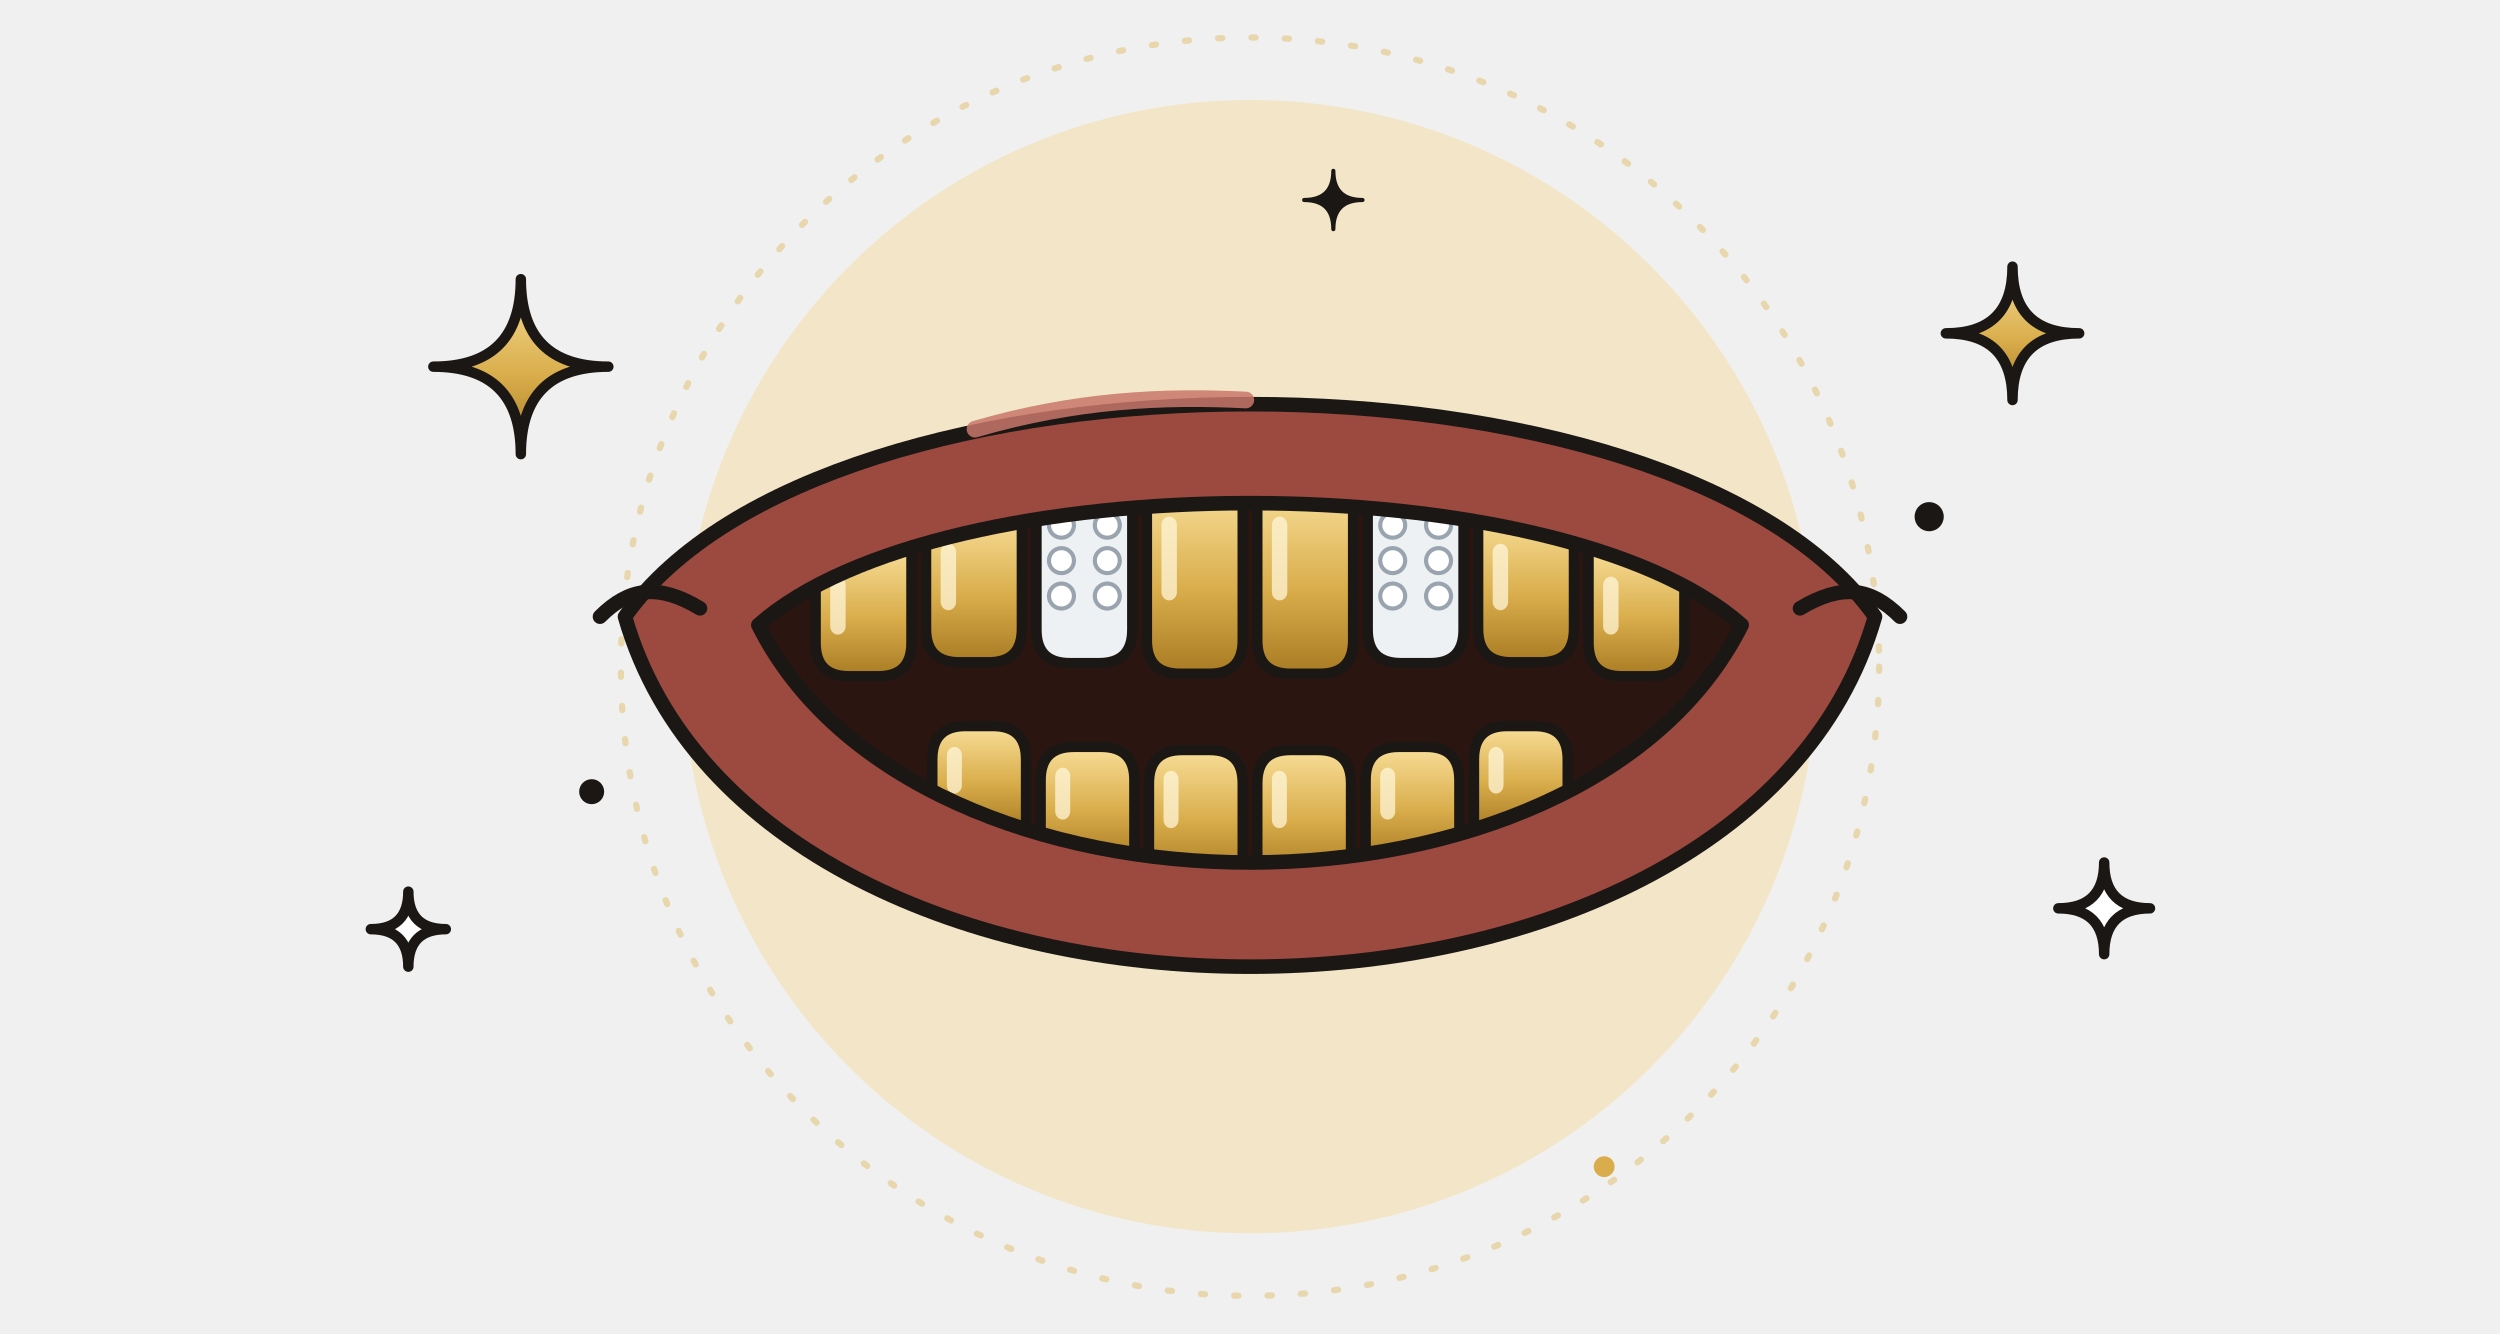
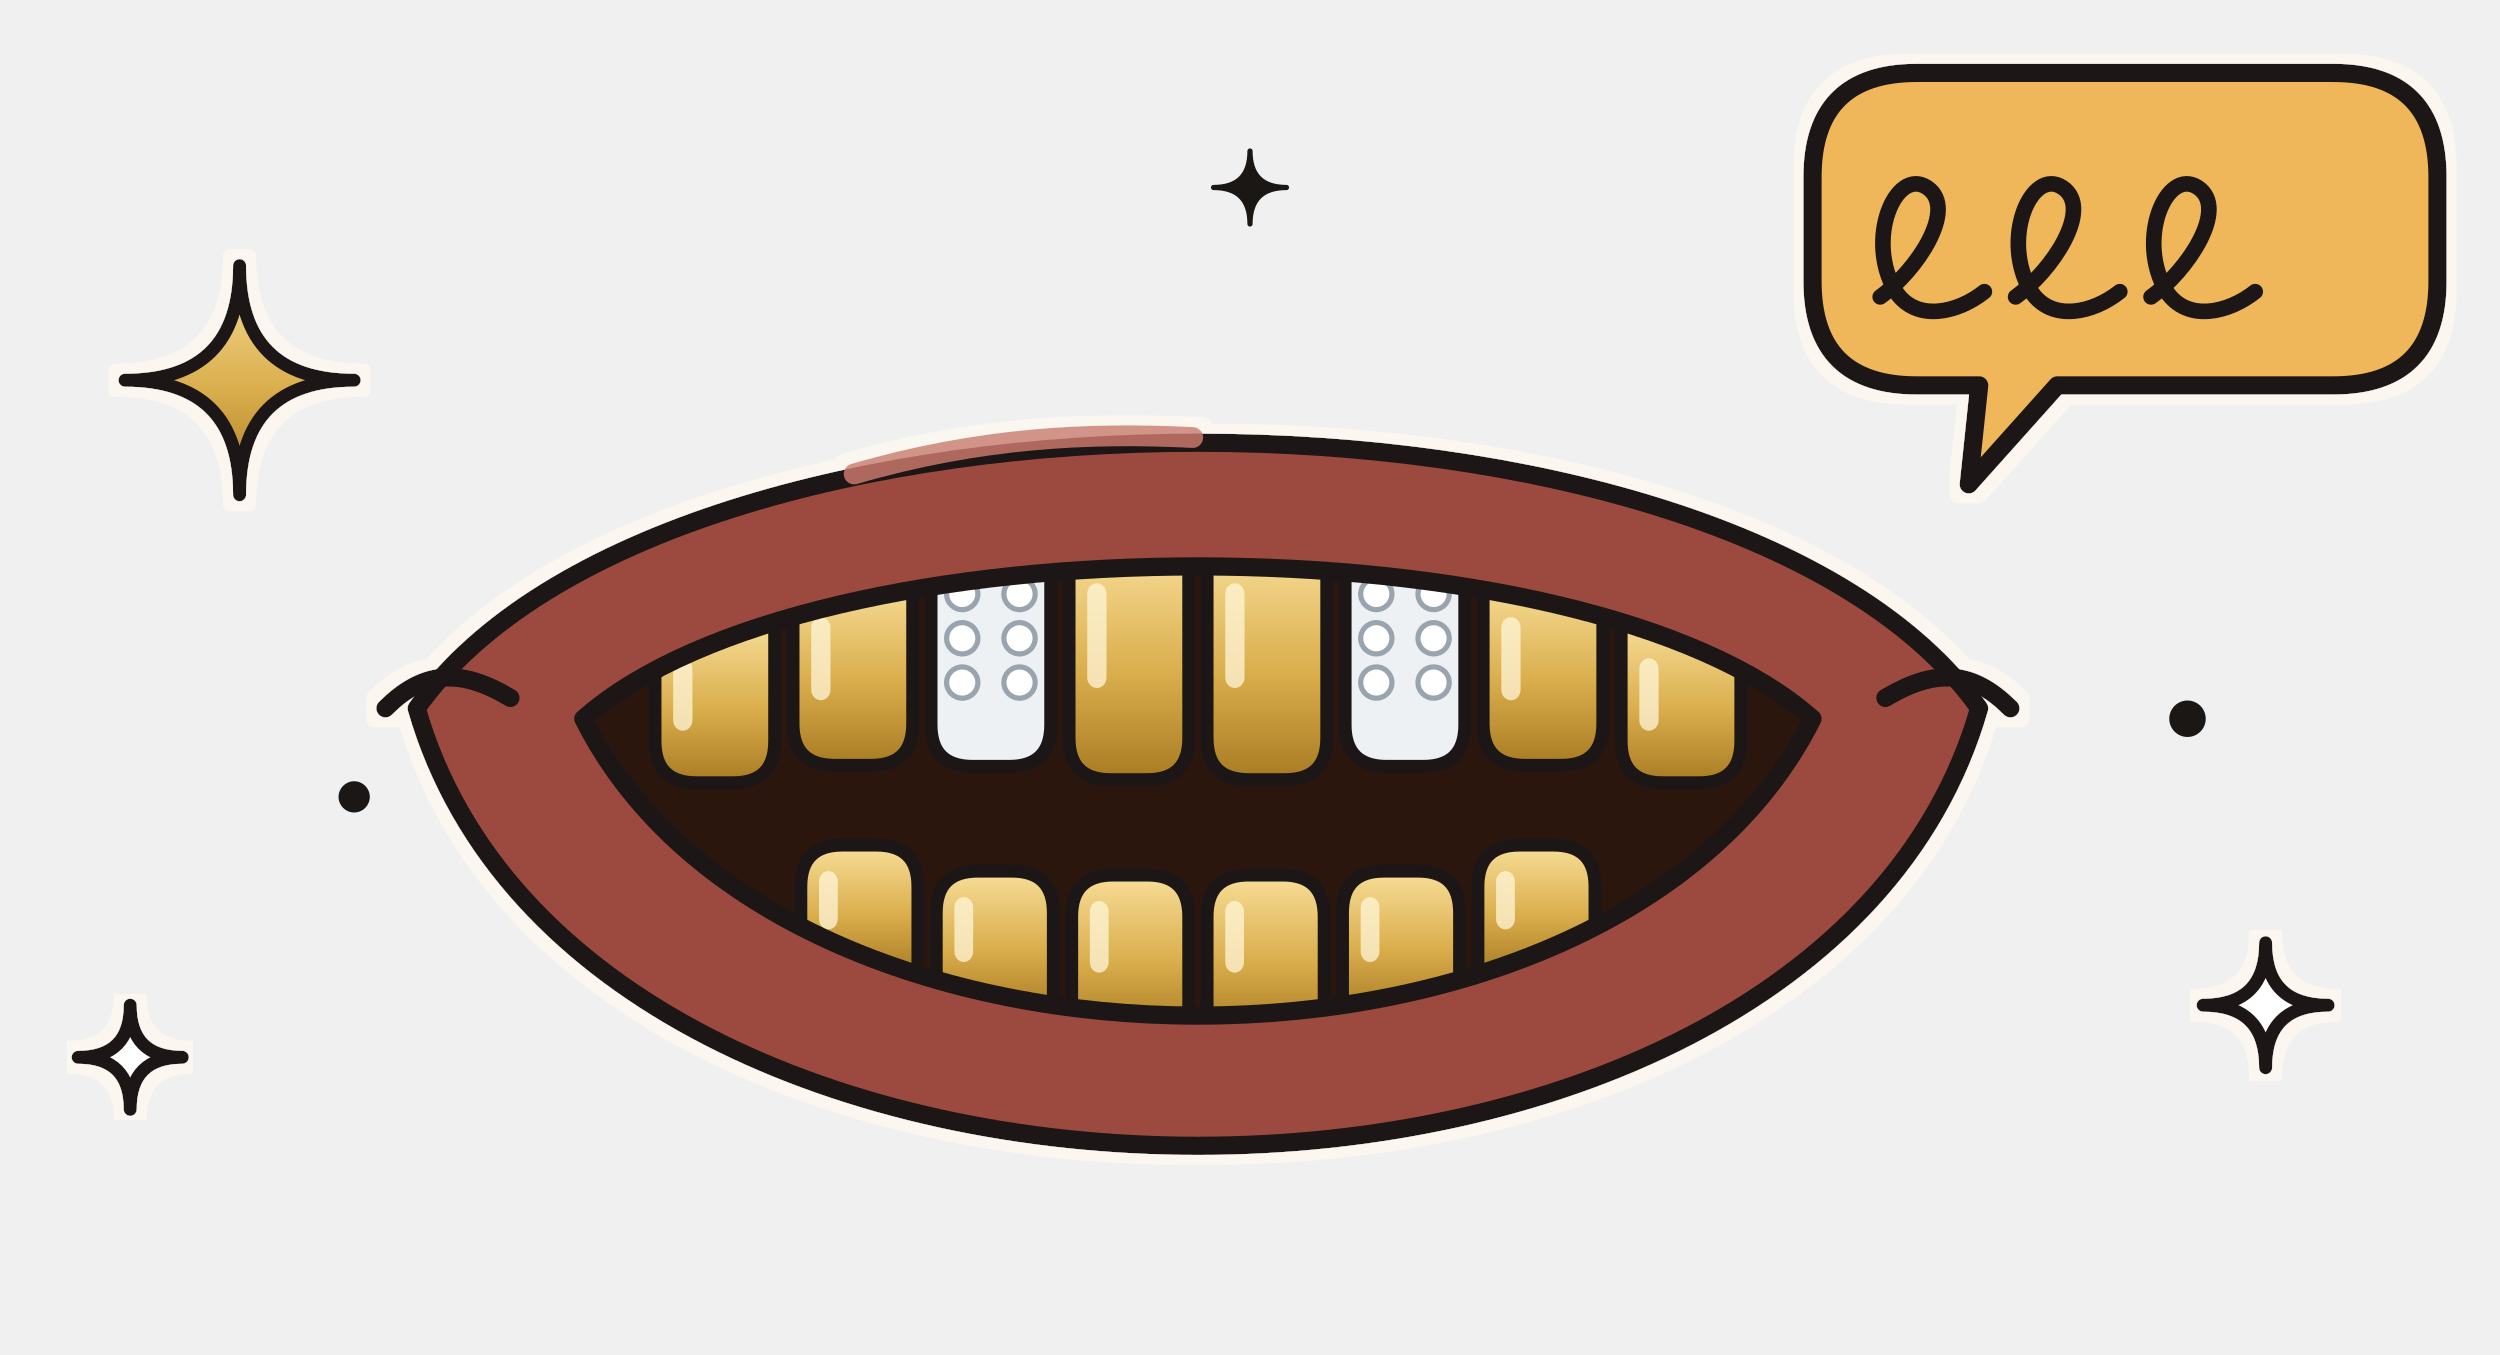
- <svg xmlns="http://www.w3.org/2000/svg" viewBox="0 0 1200 640" width="1200" height="640">
+ <svg xmlns="http://www.w3.org/2000/svg" viewBox="140 24 960 520" width="960" height="520">
  <defs>
    <linearGradient id="gold" x1="0" y1="0" x2="0" y2="1">
      <stop offset="0" stop-color="#f8de98" />
      <stop offset=".55" stop-color="#d9ad4b" />
      <stop offset="1" stop-color="#a87b23" />
    </linearGradient>
    <clipPath id="mouth">
      <path d="M364,300 C452,222 748,222 836,300L836,300 C760,452 440,452 364,300Z" />
    </clipPath>
+     <filter id="sticker" x="-10%" y="-10%" width="120%" height="120%">
+       <feMorphology in="SourceAlpha" operator="dilate" radius="14" result="grown" />
+       <feFlood flood-color="#fbf7f0" />
+       <feComposite in2="grown" operator="in" result="edge" />
+       <feMerge>
+         <feMergeNode in="edge" />
+         <feMergeNode in="SourceGraphic" />
+       </feMerge>
+     </filter>
  </defs>
-   <circle cx="600" cy="320" r="272" fill="#f3e6c8" />
-   <circle cx="600" cy="320" r="302" fill="none" stroke="#e8d6ac" stroke-width="3" stroke-dasharray="2 14" stroke-linecap="round" />
-   <path d="M300 296C396 160 804 160 900 296C836 520 364 520 300 296Z" fill="#9c4a3f" stroke="#1b1714" stroke-width="7" stroke-linejoin="round" />
-   <path d="M364,300 C452,222 748,222 836,300L836,300 C760,452 440,452 364,300Z" fill="#2a1511" />
-   <g clip-path="url(#mouth)">
-     <path d="M391.5 262.8L437.5 262.8L437.5 308.6Q437.5 324.6 421.5 324.6L407.5 324.6Q391.5 324.6 391.5 308.6Z" fill="url(#gold)" stroke="#1b1714" stroke-width="5" stroke-linejoin="round" />
-     <rect x="398.5" y="276.8" width="7.4" height="27.8" rx="4" fill="#fff6d8" opacity=".75" />
-     <path d="M444.5 247L490.5 247L490.5 301.9Q490.5 317.9 474.5 317.9L460.5 317.9Q444.5 317.9 444.5 301.9Z" fill="url(#gold)" stroke="#1b1714" stroke-width="5" stroke-linejoin="round" />
-     <rect x="451.5" y="261" width="7.4" height="31.9" rx="4" fill="#fff6d8" opacity=".75" />
-     <path d="M497.5 238.1L543.5 238.1L543.5 302.3Q543.5 318.3 527.5 318.3L513.5 318.3Q497.5 318.3 497.5 302.3Z" fill="#eef1f4" stroke="#1b1714" stroke-width="5" stroke-linejoin="round" />
-     <circle cx="509.5" cy="252.1" r="6" fill="#ffffff" stroke="#9aa4ae" stroke-width="2" />
-     <circle cx="531.5" cy="252.1" r="6" fill="#ffffff" stroke="#9aa4ae" stroke-width="2" />
-     <circle cx="509.5" cy="269.1" r="6" fill="#ffffff" stroke="#9aa4ae" stroke-width="2" />
-     <circle cx="531.5" cy="269.1" r="6" fill="#ffffff" stroke="#9aa4ae" stroke-width="2" />
-     <circle cx="509.5" cy="286.1" r="6" fill="#ffffff" stroke="#9aa4ae" stroke-width="2" />
-     <circle cx="531.5" cy="286.1" r="6" fill="#ffffff" stroke="#9aa4ae" stroke-width="2" />
-     <path d="M550.5 234L596.5 234L596.5 307.4Q596.5 323.4 580.5 323.4L566.5 323.4Q550.5 323.4 550.5 307.4Z" fill="url(#gold)" stroke="#1b1714" stroke-width="5" stroke-linejoin="round" />
-     <rect x="557.5" y="248" width="7.4" height="40.2" rx="4" fill="#fff6d8" opacity=".75" />
-     <path d="M603.5 234L649.5 234L649.5 307.4Q649.5 323.4 633.5 323.4L619.5 323.4Q603.5 323.4 603.5 307.4Z" fill="url(#gold)" stroke="#1b1714" stroke-width="5" stroke-linejoin="round" />
-     <rect x="610.5" y="248" width="7.4" height="40.2" rx="4" fill="#fff6d8" opacity=".75" />
-     <path d="M656.5 238.1L702.5 238.1L702.5 302.3Q702.5 318.3 686.5 318.3L672.5 318.3Q656.5 318.3 656.5 302.3Z" fill="#eef1f4" stroke="#1b1714" stroke-width="5" stroke-linejoin="round" />
-     <circle cx="668.5" cy="252.1" r="6" fill="#ffffff" stroke="#9aa4ae" stroke-width="2" />
-     <circle cx="690.5" cy="252.1" r="6" fill="#ffffff" stroke="#9aa4ae" stroke-width="2" />
-     <circle cx="668.5" cy="269.1" r="6" fill="#ffffff" stroke="#9aa4ae" stroke-width="2" />
-     <circle cx="690.5" cy="269.1" r="6" fill="#ffffff" stroke="#9aa4ae" stroke-width="2" />
-     <circle cx="668.5" cy="286.1" r="6" fill="#ffffff" stroke="#9aa4ae" stroke-width="2" />
-     <circle cx="690.5" cy="286.1" r="6" fill="#ffffff" stroke="#9aa4ae" stroke-width="2" />
-     <path d="M709.5 247L755.5 247L755.5 301.9Q755.5 317.9 739.5 317.9L725.5 317.9Q709.5 317.9 709.5 301.9Z" fill="url(#gold)" stroke="#1b1714" stroke-width="5" stroke-linejoin="round" />
-     <rect x="716.5" y="261" width="7.4" height="31.9" rx="4" fill="#fff6d8" opacity=".75" />
-     <path d="M762.5 262.8L808.5 262.8L808.5 308.6Q808.5 324.6 792.5 324.6L778.5 324.6Q762.5 324.6 762.5 308.6Z" fill="url(#gold)" stroke="#1b1714" stroke-width="5" stroke-linejoin="round" />
-     <rect x="769.5" y="276.8" width="7.4" height="27.8" rx="4" fill="#fff6d8" opacity=".75" />
-     <path d="M447.5 398.2L492.5 398.2L492.5 364.5Q492.5 348.5 476.5 348.5L463.5 348.5Q447.5 348.5 447.5 364.5Z" fill="url(#gold)" stroke="#1b1714" stroke-width="5" stroke-linejoin="round" />
-     <rect x="454.5" y="358.5" width="7.2" height="22.4" rx="4" fill="#fff6d8" opacity=".75" />
-     <path d="M499.5 413.9L544.5 413.9L544.5 374.5Q544.5 358.5 528.5 358.5L515.5 358.5Q499.5 358.5 499.5 374.5Z" fill="url(#gold)" stroke="#1b1714" stroke-width="5" stroke-linejoin="round" />
-     <rect x="506.5" y="368.5" width="7.2" height="24.9" rx="4" fill="#fff6d8" opacity=".75" />
-     <path d="M551.5 421.1L596.5 421.1L596.5 376Q596.5 360 580.5 360L567.5 360Q551.5 360 551.5 376Z" fill="url(#gold)" stroke="#1b1714" stroke-width="5" stroke-linejoin="round" />
-     <rect x="558.5" y="370" width="7.2" height="27.5" rx="4" fill="#fff6d8" opacity=".75" />
-     <path d="M603.5 421.1L648.5 421.1L648.5 376Q648.5 360 632.5 360L619.5 360Q603.5 360 603.5 376Z" fill="url(#gold)" stroke="#1b1714" stroke-width="5" stroke-linejoin="round" />
-     <rect x="610.5" y="370" width="7.2" height="27.5" rx="4" fill="#fff6d8" opacity=".75" />
-     <path d="M655.5 413.9L700.5 413.9L700.5 374.5Q700.5 358.5 684.5 358.5L671.5 358.5Q655.5 358.5 655.5 374.5Z" fill="url(#gold)" stroke="#1b1714" stroke-width="5" stroke-linejoin="round" />
-     <rect x="662.5" y="368.5" width="7.2" height="24.9" rx="4" fill="#fff6d8" opacity=".75" />
-     <path d="M707.5 398.2L752.5 398.2L752.5 364.5Q752.5 348.5 736.5 348.5L723.5 348.5Q707.5 348.5 707.5 364.5Z" fill="url(#gold)" stroke="#1b1714" stroke-width="5" stroke-linejoin="round" />
-     <rect x="714.5" y="358.5" width="7.2" height="22.4" rx="4" fill="#fff6d8" opacity=".75" />
+   <g filter="url(#sticker)">
+     <path d="M300 296C396 160 804 160 900 296C836 520 364 520 300 296Z" fill="#9c4a3f" stroke="#1b1714" stroke-width="7" stroke-linejoin="round" />
+     <path d="M364,300 C452,222 748,222 836,300L836,300 C760,452 440,452 364,300Z" fill="#2a1511" />
+     <g clip-path="url(#mouth)">
+       <path d="M391.5 262.8L437.5 262.8L437.5 308.6Q437.5 324.6 421.5 324.6L407.5 324.6Q391.5 324.6 391.5 308.6Z" fill="url(#gold)" stroke="#1b1714" stroke-width="5" stroke-linejoin="round" />
+       <rect x="398.5" y="276.8" width="7.4" height="27.8" rx="4" fill="#fff6d8" opacity=".75" />
+       <path d="M444.5 247L490.5 247L490.5 301.9Q490.5 317.9 474.5 317.9L460.5 317.9Q444.5 317.9 444.5 301.9Z" fill="url(#gold)" stroke="#1b1714" stroke-width="5" stroke-linejoin="round" />
+       <rect x="451.5" y="261" width="7.4" height="31.9" rx="4" fill="#fff6d8" opacity=".75" />
+       <path d="M497.5 238.1L543.5 238.1L543.5 302.3Q543.5 318.3 527.5 318.3L513.5 318.3Q497.5 318.3 497.5 302.3Z" fill="#eef1f4" stroke="#1b1714" stroke-width="5" stroke-linejoin="round" />
+       <circle cx="509.5" cy="252.1" r="6" fill="#ffffff" stroke="#9aa4ae" stroke-width="2" />
+       <circle cx="531.5" cy="252.1" r="6" fill="#ffffff" stroke="#9aa4ae" stroke-width="2" />
+       <circle cx="509.5" cy="269.1" r="6" fill="#ffffff" stroke="#9aa4ae" stroke-width="2" />
+       <circle cx="531.5" cy="269.1" r="6" fill="#ffffff" stroke="#9aa4ae" stroke-width="2" />
+       <circle cx="509.5" cy="286.1" r="6" fill="#ffffff" stroke="#9aa4ae" stroke-width="2" />
+       <circle cx="531.5" cy="286.1" r="6" fill="#ffffff" stroke="#9aa4ae" stroke-width="2" />
+       <path d="M550.5 234L596.5 234L596.5 307.4Q596.5 323.4 580.5 323.4L566.5 323.4Q550.5 323.4 550.5 307.4Z" fill="url(#gold)" stroke="#1b1714" stroke-width="5" stroke-linejoin="round" />
+       <rect x="557.5" y="248" width="7.4" height="40.2" rx="4" fill="#fff6d8" opacity=".75" />
+       <path d="M603.5 234L649.5 234L649.5 307.4Q649.5 323.4 633.5 323.4L619.5 323.4Q603.5 323.4 603.5 307.4Z" fill="url(#gold)" stroke="#1b1714" stroke-width="5" stroke-linejoin="round" />
+       <rect x="610.5" y="248" width="7.4" height="40.2" rx="4" fill="#fff6d8" opacity=".75" />
+       <path d="M656.5 238.1L702.5 238.1L702.5 302.3Q702.5 318.3 686.5 318.3L672.5 318.3Q656.5 318.3 656.5 302.3Z" fill="#eef1f4" stroke="#1b1714" stroke-width="5" stroke-linejoin="round" />
+       <circle cx="668.5" cy="252.1" r="6" fill="#ffffff" stroke="#9aa4ae" stroke-width="2" />
+       <circle cx="690.5" cy="252.1" r="6" fill="#ffffff" stroke="#9aa4ae" stroke-width="2" />
+       <circle cx="668.5" cy="269.1" r="6" fill="#ffffff" stroke="#9aa4ae" stroke-width="2" />
+       <circle cx="690.5" cy="269.1" r="6" fill="#ffffff" stroke="#9aa4ae" stroke-width="2" />
+       <circle cx="668.5" cy="286.1" r="6" fill="#ffffff" stroke="#9aa4ae" stroke-width="2" />
+       <circle cx="690.5" cy="286.1" r="6" fill="#ffffff" stroke="#9aa4ae" stroke-width="2" />
+       <path d="M709.5 247L755.5 247L755.5 301.9Q755.5 317.9 739.5 317.9L725.5 317.9Q709.5 317.9 709.5 301.9Z" fill="url(#gold)" stroke="#1b1714" stroke-width="5" stroke-linejoin="round" />
+       <rect x="716.5" y="261" width="7.4" height="31.9" rx="4" fill="#fff6d8" opacity=".75" />
+       <path d="M762.5 262.8L808.5 262.8L808.5 308.6Q808.5 324.6 792.5 324.6L778.5 324.6Q762.5 324.6 762.5 308.6Z" fill="url(#gold)" stroke="#1b1714" stroke-width="5" stroke-linejoin="round" />
+       <rect x="769.5" y="276.8" width="7.4" height="27.8" rx="4" fill="#fff6d8" opacity=".75" />
+       <path d="M447.5 398.2L492.5 398.2L492.5 364.5Q492.5 348.5 476.5 348.5L463.5 348.5Q447.5 348.5 447.5 364.5Z" fill="url(#gold)" stroke="#1b1714" stroke-width="5" stroke-linejoin="round" />
+       <rect x="454.5" y="358.5" width="7.2" height="22.4" rx="4" fill="#fff6d8" opacity=".75" />
+       <path d="M499.5 413.9L544.5 413.9L544.5 374.5Q544.5 358.5 528.5 358.5L515.5 358.5Q499.5 358.5 499.5 374.5Z" fill="url(#gold)" stroke="#1b1714" stroke-width="5" stroke-linejoin="round" />
+       <rect x="506.5" y="368.5" width="7.2" height="24.9" rx="4" fill="#fff6d8" opacity=".75" />
+       <path d="M551.5 421.1L596.5 421.1L596.5 376Q596.5 360 580.5 360L567.5 360Q551.5 360 551.5 376Z" fill="url(#gold)" stroke="#1b1714" stroke-width="5" stroke-linejoin="round" />
+       <rect x="558.5" y="370" width="7.2" height="27.5" rx="4" fill="#fff6d8" opacity=".75" />
+       <path d="M603.5 421.1L648.5 421.1L648.5 376Q648.5 360 632.5 360L619.5 360Q603.5 360 603.5 376Z" fill="url(#gold)" stroke="#1b1714" stroke-width="5" stroke-linejoin="round" />
+       <rect x="610.5" y="370" width="7.2" height="27.5" rx="4" fill="#fff6d8" opacity=".75" />
+       <path d="M655.5 413.9L700.5 413.9L700.5 374.5Q700.5 358.5 684.5 358.5L671.5 358.5Q655.5 358.5 655.5 374.5Z" fill="url(#gold)" stroke="#1b1714" stroke-width="5" stroke-linejoin="round" />
+       <rect x="662.5" y="368.5" width="7.2" height="24.9" rx="4" fill="#fff6d8" opacity=".75" />
+       <path d="M707.5 398.2L752.5 398.2L752.5 364.5Q752.5 348.5 736.5 348.5L723.5 348.5Q707.5 348.5 707.5 364.5Z" fill="url(#gold)" stroke="#1b1714" stroke-width="5" stroke-linejoin="round" />
+       <rect x="714.5" y="358.5" width="7.2" height="22.4" rx="4" fill="#fff6d8" opacity=".75" />
+     </g>
+     <path d="M364,300 C452,222 748,222 836,300L836,300 C760,452 440,452 364,300Z" fill="none" stroke="#1b1714" stroke-width="7" stroke-linejoin="round" />
+     <path d="M336 292C316 280 302 282 288 296M864 292C884 280 898 282 912 296" fill="none" stroke="#1b1714" stroke-width="7" stroke-linecap="round" />
+     <path d="M468 206C516 192 558 190 598 192" fill="none" stroke="#c9776a" stroke-width="8" stroke-linecap="round" opacity=".85" />
  </g>
-   <path d="M364,300 C452,222 748,222 836,300L836,300 C760,452 440,452 364,300Z" fill="none" stroke="#1b1714" stroke-width="7" stroke-linejoin="round" />
-   <path d="M336 292C316 280 302 282 288 296M864 292C884 280 898 282 912 296" fill="none" stroke="#1b1714" stroke-width="7" stroke-linecap="round" />
-   <path d="M468 206C516 192 558 190 598 192" fill="none" stroke="#c9776a" stroke-width="8" stroke-linecap="round" opacity=".85" />
-   <path d="M250 134Q250 176 292 176Q250 176 250 218Q250 176 208 176Q250 176 250 134Z" fill="url(#gold)" stroke="#1b1714" stroke-width="5" stroke-linejoin="round" />
-   <path d="M966 128Q966 160 998 160Q966 160 966 192Q966 160 934 160Q966 160 966 128Z" fill="url(#gold)" stroke="#1b1714" stroke-width="5" stroke-linejoin="round" />
-   <path d="M1010 414Q1010 436 1032 436Q1010 436 1010 458Q1010 436 988 436Q1010 436 1010 414Z" fill="#ffffff" stroke="#1b1714" stroke-width="5" stroke-linejoin="round" />
-   <path d="M196 428Q196 446 214 446Q196 446 196 464Q196 446 178 446Q196 446 196 428Z" fill="#ffffff" stroke="#1b1714" stroke-width="5" stroke-linejoin="round" />
-   <path d="M640 82Q640 96 654 96Q640 96 640 110Q640 96 626 96Q640 96 640 82Z" fill="#1b1714" stroke="#1b1714" stroke-width="2" stroke-linejoin="round" />
-   <circle cx="926" cy="248" r="7" fill="#1b1714" />
-   <circle cx="284" cy="380" r="6" fill="#1b1714" />
-   <circle cx="770" cy="560" r="5" fill="#d9ad4b" />
+   <g filter="url(#sticker)">
+     <path d="M876 52H1036Q1076 52 1076 92V132Q1076 172 1036 172H930L896 210L900 172H876Q836 172 836 132V92Q836 52 876 52Z" fill="#f0b65a" stroke="#1b1714" stroke-width="7" stroke-linejoin="round" />
+     <path d="M862 138c14-10 30-34 18-42c-12-8-24 20-12 40c8 12 24 8 34 0M914 138c14-10 30-34 18-42c-12-8-24 20-12 40c8 12 24 8 34 0M966 138c14-10 30-34 18-42c-12-8-24 20-12 40c8 12 24 8 34 0" fill="none" stroke="#1b1714" stroke-width="6" stroke-linecap="round" stroke-linejoin="round" />
+   </g>
+   <g filter="url(#sticker)">
+     <path d="M232 126Q232 170 276 170Q232 170 232 214Q232 170 188 170Q232 170 232 126Z" fill="url(#gold)" stroke="#1b1714" stroke-width="5" stroke-linejoin="round" />
+   </g>
+   <g filter="url(#sticker)">
+     <path d="M1010 386Q1010 410 1034 410Q1010 410 1010 434Q1010 410 986 410Q1010 410 1010 386Z" fill="#ffffff" stroke="#1b1714" stroke-width="5" stroke-linejoin="round" />
+   </g>
+   <g filter="url(#sticker)">
+     <path d="M190 410Q190 430 210 430Q190 430 190 450Q190 430 170 430Q190 430 190 410Z" fill="#ffffff" stroke="#1b1714" stroke-width="5" stroke-linejoin="round" />
+   </g>
+   <path d="M620 82Q620 96 634 96Q620 96 620 110Q620 96 606 96Q620 96 620 82Z" fill="#1b1714" stroke="#1b1714" stroke-width="2" stroke-linejoin="round" />
+   <circle cx="980" cy="300" r="7" fill="#1b1714" />
+   <circle cx="276" cy="330" r="6" fill="#1b1714" />
</svg>
